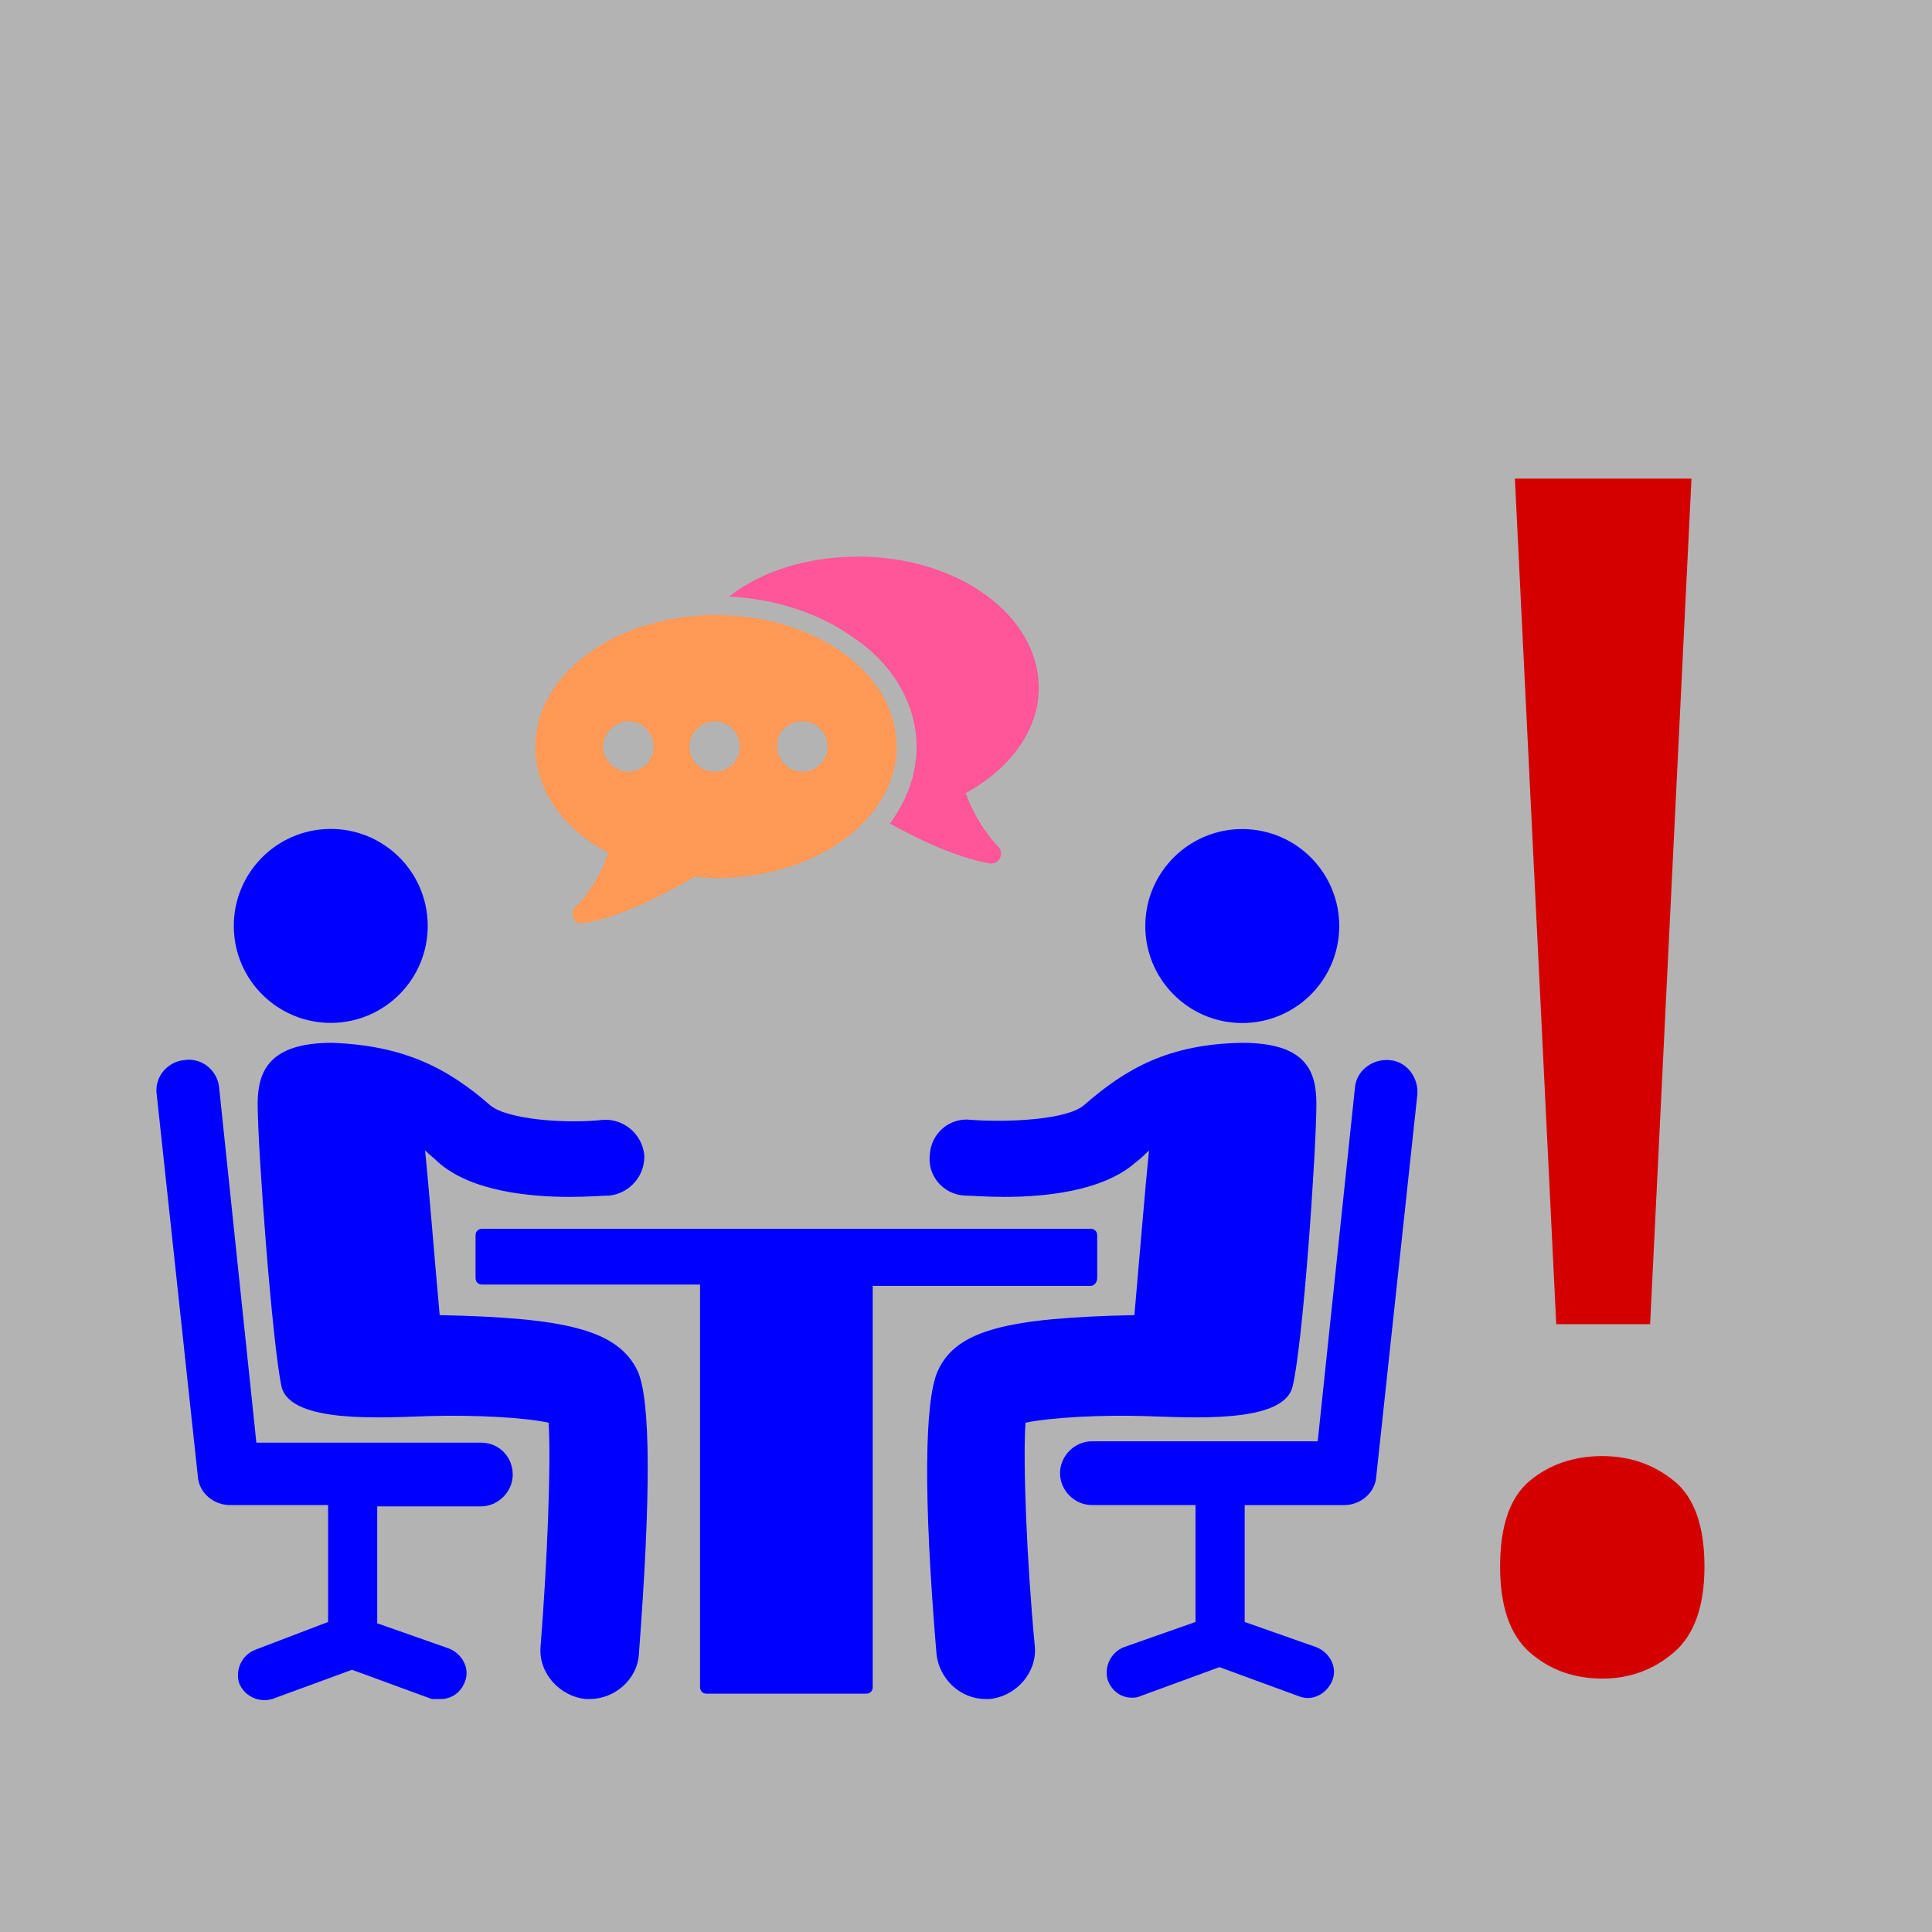
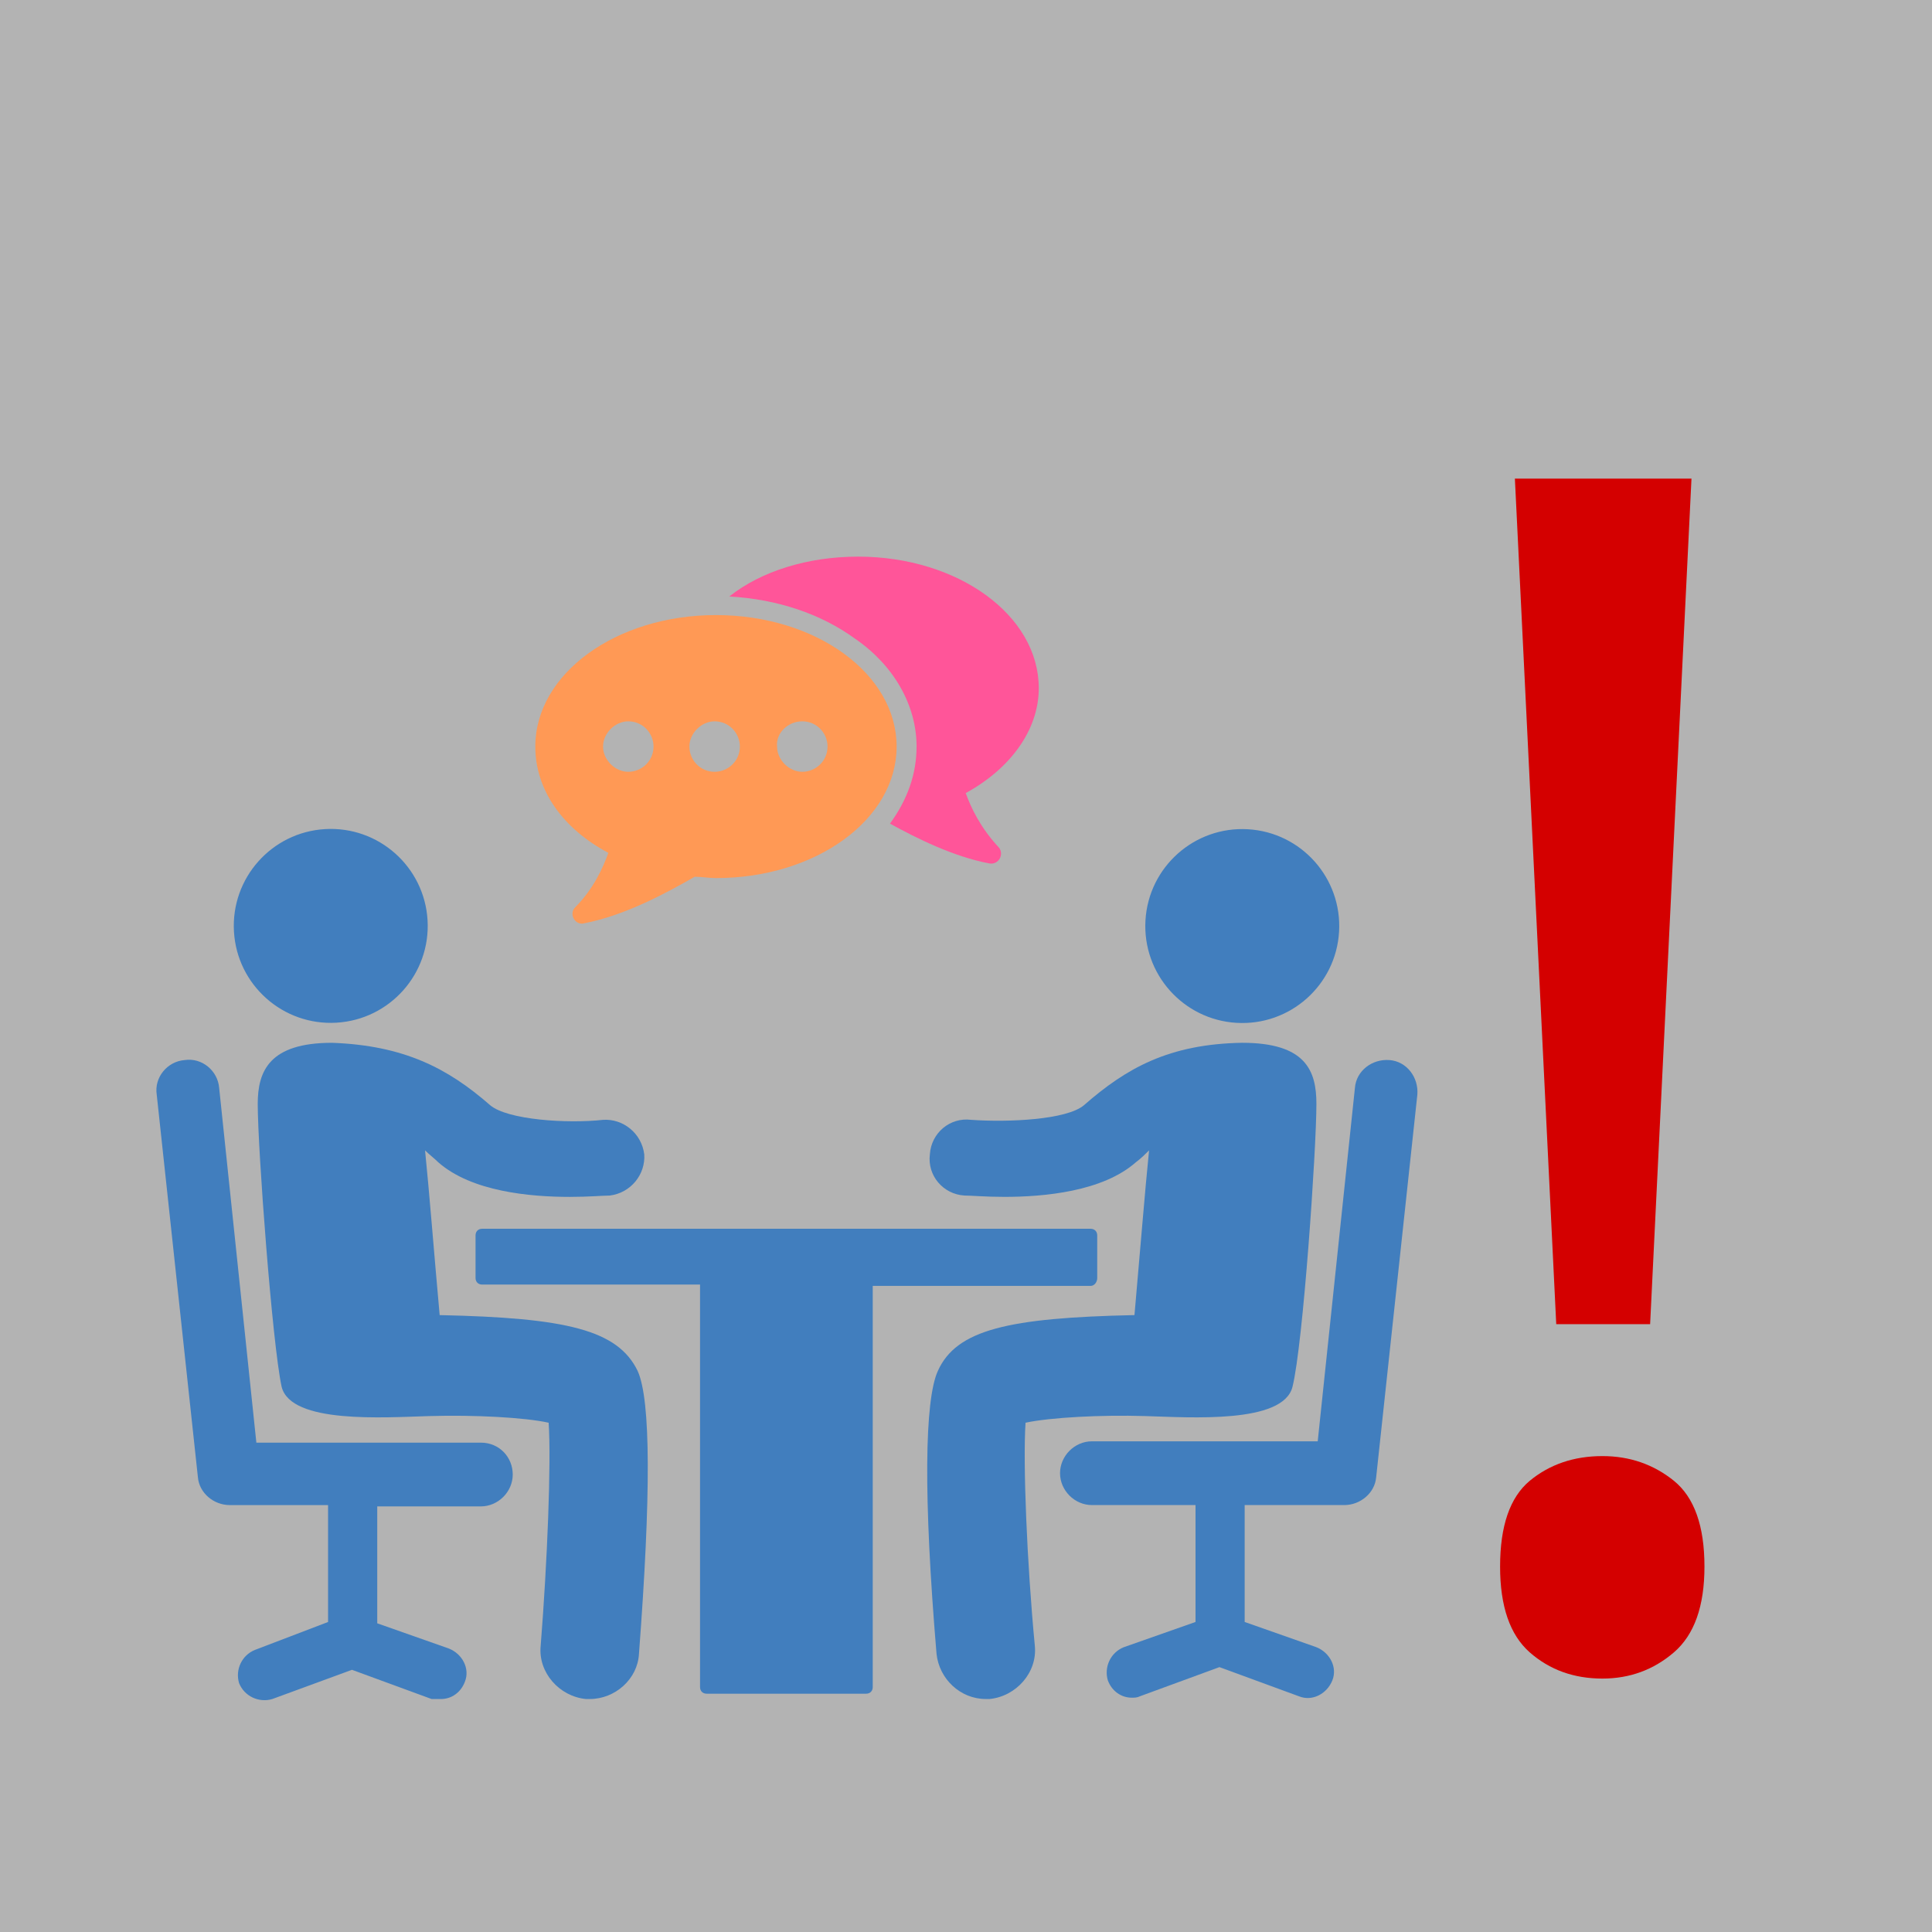
<svg xmlns="http://www.w3.org/2000/svg" version="1.1" x="0px" y="0px" viewBox="0 0 100 100" xml:space="preserve" id="svg30" width="100" height="100">
  <defs id="defs34" />
  <rect style="opacity:1;fill:#b3b3b3;fill-opacity:1;stroke:none;stroke-width:2.781;stroke-linejoin:round;stroke-miterlimit:4;stroke-dasharray:none;stroke-dashoffset:0;stroke-opacity:1" id="rect4491" width="115.742" height="118.559" x="-7.871" y="-9.28" />
-   <g id="g869" transform="matrix(0.7788082,0,0,0.7788082,1.790521,19.46489)">
-     <path d="m 26.922,62.41 c -0.353,-3.884 -0.706,-8.387 -0.971,-10.947 0.265,0.265 0.618,0.53 0.883,0.795 2.207,1.942 6.092,2.295 8.74,2.295 1.236,0 2.207,-0.088 2.648,-0.088 1.413,-0.177 2.384,-1.413 2.295,-2.737 -0.177,-1.413 -1.413,-2.384 -2.737,-2.295 -2.384,0.265 -6.356,0 -7.504,-0.971 -2.825,-2.472 -5.738,-3.973 -10.506,-4.149 -4.149,0 -4.944,1.854 -4.944,4.061 0,3.002 0.971,15.979 1.589,18.804 0.618,2.472 6.798,2.031 9.799,1.942 3.002,-0.088 6.356,0.088 7.946,0.441 0.177,2.649 -0.088,9.27 -0.53,14.832 -0.177,1.766 1.236,3.355 3.002,3.531 0.088,0 0.177,0 0.265,0 1.677,0 3.178,-1.324 3.266,-3.002 0.795,-10.506 0.795,-16.862 -0.088,-18.804 -1.324,-2.737 -4.767,-3.531 -13.154,-3.708 z" id="path2" style="fill:#0000ff;stroke-width:0.883" />
-     <circle transform="rotate(-3.370218)" cx="17.501" cy="37.637" id="ellipse4" r="6.445" style="fill:#0000ff;stroke-width:0.883" />
-     <path d="M 29.659,70.885 H 14.739 L 12.267,47.313 c -0.088,-1.148 -1.148,-2.031 -2.295,-1.854 -1.148,0.088 -2.031,1.148 -1.854,2.295 l 2.737,25.426 c 0.088,1.059 1.059,1.854 2.119,1.854 h 6.533 v 7.769 l -4.856,1.854 c -0.883,0.353 -1.324,1.324 -1.059,2.207 0.353,0.883 1.324,1.324 2.207,1.059 l 5.297,-1.942 5.297,1.942 c 0.265,0 0.441,0 0.618,0 0.706,0 1.324,-0.441 1.589,-1.148 0.353,-0.883 -0.177,-1.854 -1.059,-2.207 L 22.772,82.892 V 75.123 H 29.659 c 1.148,0 2.119,-0.971 2.119,-2.119 0,-1.148 -0.883,-2.119 -2.119,-2.119 z" id="path6" style="fill:#0000ff;stroke-width:0.883" />
-     <path d="m 65.855,69.561 c 1.677,-0.353 5.032,-0.53 7.946,-0.441 3.002,0.088 9.181,0.53 9.799,-1.942 0.706,-2.825 1.589,-15.803 1.589,-18.804 0,-2.207 -0.706,-4.061 -4.944,-4.061 -4.856,0.088 -7.681,1.677 -10.506,4.149 -1.148,0.971 -5.032,1.148 -7.504,0.971 -1.413,-0.177 -2.648,0.883 -2.737,2.295 -0.177,1.413 0.883,2.649 2.295,2.737 0.441,0 1.413,0.088 2.649,0.088 2.648,0 6.533,-0.353 8.74,-2.295 0.353,-0.265 0.618,-0.53 0.883,-0.795 -0.265,2.56 -0.618,6.974 -0.971,10.947 -8.387,0.177 -11.83,0.971 -13.066,3.708 -0.883,1.942 -0.971,8.299 -0.088,18.804 0.177,1.677 1.589,3.002 3.266,3.002 0.088,0 0.177,0 0.265,0 1.766,-0.177 3.178,-1.766 3.002,-3.531 -0.53,-5.562 -0.795,-12.183 -0.618,-14.832 z" id="path8" style="fill:#0000ff;stroke-width:0.883" />
-     <circle transform="rotate(-86.62886)" cx="-31.769" cy="82.273" id="ellipse10" r="6.445" style="fill:#0000ff;stroke-width:0.883" />
-     <path d="m 90.044,45.459 c -1.148,-0.088 -2.207,0.706 -2.295,1.854 l -2.472,23.483 H 70.269 c -1.148,0 -2.119,0.971 -2.119,2.119 0,1.148 0.971,2.119 2.119,2.119 h 6.886 v 7.769 l -4.767,1.677 c -0.883,0.353 -1.324,1.324 -1.059,2.207 0.265,0.706 0.883,1.148 1.589,1.148 0.177,0 0.353,0 0.53,-0.088 l 5.297,-1.942 5.297,1.942 c 0.883,0.353 1.854,-0.177 2.207,-1.059 0.353,-0.883 -0.177,-1.854 -1.059,-2.207 l -4.767,-1.677 v -7.769 h 6.621 c 1.059,0 2.031,-0.795 2.119,-1.854 L 91.898,47.755 c 0.088,-1.148 -0.706,-2.207 -1.854,-2.295 z" id="path12" style="fill:#0000ff;stroke-width:0.883" />
-     <path d="m 70.622,59.938 v -2.825 c 0,-0.265 -0.177,-0.441 -0.441,-0.441 H 29.747 c -0.265,0 -0.441,0.177 -0.441,0.441 v 2.825 c 0,0.265 0.177,0.441 0.441,0.441 h 14.478 v 26.75 c 0,0.265 0.177,0.441 0.441,0.441 H 55.261 c 0.265,0 0.441,-0.177 0.441,-0.441 V 60.468 H 70.181 c 0.265,0 0.441,-0.265 0.441,-0.53 z" id="path14" style="fill:#0000ff;stroke-width:0.883" />
-     <path d="m 58.616,24.624 c 0,1.854 -0.618,3.531 -1.766,5.12 1.766,0.971 4.238,2.207 6.621,2.649 0.618,0.088 0.971,-0.618 0.618,-1.059 -1.236,-1.324 -1.854,-2.649 -2.207,-3.62 2.913,-1.589 4.856,-4.149 4.856,-6.974 0,-4.856 -5.385,-8.74 -12.007,-8.74 -3.355,0 -6.445,0.971 -8.563,2.649 3.178,0.177 6.092,1.148 8.387,2.825 2.56,1.766 4.061,4.414 4.061,7.151 z" id="path16" style="fill:#ff5599;stroke-width:0.883" />
-     <path d="m 38.134,31.687 c -0.353,0.971 -0.971,2.384 -2.207,3.62 -0.441,0.441 0,1.236 0.618,1.059 2.737,-0.53 5.474,-2.031 7.328,-3.09 0.441,0 0.971,0.088 1.413,0.088 6.621,0 12.007,-3.884 12.007,-8.74 0,-4.856 -5.385,-8.74 -12.007,-8.74 -6.621,0 -12.007,3.884 -12.007,8.74 0,2.913 1.854,5.474 4.856,7.063 z m 12.889,-8.74 c 0.971,0 1.677,0.795 1.677,1.677 0,0.971 -0.795,1.677 -1.677,1.677 -0.883,0 -1.677,-0.795 -1.677,-1.677 -0.088,-0.883 0.706,-1.677 1.677,-1.677 z m -5.827,0 c 0.971,0 1.677,0.795 1.677,1.677 0,0.971 -0.795,1.677 -1.677,1.677 -0.971,0 -1.677,-0.795 -1.677,-1.677 0,-0.883 0.795,-1.677 1.677,-1.677 z m -5.738,0 c 0.971,0 1.677,0.795 1.677,1.677 0,0.971 -0.795,1.677 -1.677,1.677 -0.883,0 -1.677,-0.795 -1.677,-1.677 0,-0.883 0.795,-1.677 1.677,-1.677 z" id="path18" style="fill:#ff9955;stroke-width:0.883" />
-   </g>
+   <path style="fill:#417ebe;stroke-width:0.688;fill-opacity:1" id="path2" d="m 22.757,68.07 c -0.275,-3.025 -0.55,-6.532 -0.756,-8.526 0.206,0.206 0.481,0.413 0.688,0.619 1.719,1.513 4.744,1.788 6.807,1.788 0.963,0 1.719,-0.069 2.063,-0.069 1.1,-0.138 1.856,-1.1 1.788,-2.131 -0.138,-1.1 -1.1,-1.856 -2.131,-1.788 -1.856,0.206 -4.95,0 -5.844,-0.756 -2.2,-1.925 -4.469,-3.094 -8.182,-3.232 -3.232,0 -3.85,1.444 -3.85,3.163 0,2.338 0.756,12.445 1.238,14.645 0.481,1.925 5.294,1.581 7.632,1.513 2.338,-0.069 4.95,0.069 6.188,0.344 0.138,2.063 -0.069,7.219 -0.413,11.551 -0.138,1.375 0.963,2.613 2.338,2.75 0.069,0 0.138,0 0.206,0 1.306,0 2.475,-1.031 2.544,-2.338 0.619,-8.182 0.619,-13.132 -0.069,-14.645 -1.031,-2.131 -3.713,-2.75 -10.245,-2.888 z" />
+   <circle style="fill:#417ebe;stroke-width:0.688;fill-opacity:1" r="5.019" id="ellipse4" cy="48.848" cx="14.273" transform="rotate(-3.370218)" />
+   <path style="fill:#417ebe;stroke-width:0.688;fill-opacity:1" id="path6" d="M 24.889,74.671 H 13.269 L 11.344,56.313 C 11.275,55.419 10.45,54.732 9.556,54.869 8.662,54.938 7.975,55.763 8.112,56.657 l 2.131,19.802 c 0.069,0.825 0.825,1.444 1.65,1.444 h 5.088 v 6.051 l -3.782,1.444 c -0.688,0.275 -1.031,1.031 -0.825,1.719 0.275,0.688 1.031,1.031 1.719,0.825 l 4.125,-1.513 4.125,1.513 c 0.206,0 0.344,0 0.481,0 0.55,0 1.031,-0.344 1.238,-0.894 0.275,-0.688 -0.138,-1.444 -0.825,-1.719 L 19.526,84.022 V 77.971 h 5.363 c 0.894,0 1.65,-0.756 1.65,-1.65 0,-0.894 -0.688,-1.65 -1.65,-1.65 z" />
+   <path style="fill:#417ebe;stroke-width:0.688;fill-opacity:1" id="path8" d="m 53.079,73.639 c 1.306,-0.275 3.919,-0.413 6.188,-0.344 2.338,0.069 7.151,0.413 7.632,-1.513 0.55,-2.2 1.238,-12.307 1.238,-14.645 0,-1.719 -0.55,-3.163 -3.85,-3.163 -3.782,0.069 -5.982,1.306 -8.182,3.232 -0.894,0.756 -3.919,0.894 -5.844,0.756 -1.1,-0.138 -2.063,0.688 -2.131,1.788 -0.138,1.1 0.688,2.063 1.788,2.131 0.344,0 1.1,0.069 2.063,0.069 2.063,0 5.088,-0.275 6.807,-1.788 0.275,-0.206 0.481,-0.413 0.688,-0.619 -0.206,1.994 -0.481,5.432 -0.756,8.526 -6.532,0.138 -9.213,0.756 -10.176,2.888 -0.688,1.513 -0.756,6.463 -0.069,14.645 0.138,1.306 1.238,2.338 2.544,2.338 0.069,0 0.138,0 0.206,0 1.375,-0.138 2.475,-1.375 2.338,-2.75 -0.413,-4.332 -0.619,-9.488 -0.481,-11.551 z" />
+   <circle style="fill:#417ebe;stroke-width:0.688;fill-opacity:1" r="5.019" id="ellipse10" cy="67.007" cx="-44.068" transform="rotate(-86.62886)" />
+   <path style="fill:#417ebe;stroke-width:0.688;fill-opacity:1" id="path12" d="m 71.918,54.869 c -0.894,-0.069 -1.719,0.55 -1.788,1.444 L 68.205,74.602 H 56.517 c -0.894,0 -1.65,0.756 -1.65,1.65 0,0.894 0.756,1.65 1.65,1.65 h 5.363 v 6.051 l -3.713,1.306 c -0.688,0.275 -1.031,1.031 -0.825,1.719 0.206,0.55 0.688,0.894 1.238,0.894 0.138,0 0.275,0 0.413,-0.069 l 4.125,-1.513 4.125,1.513 c 0.688,0.275 1.444,-0.138 1.719,-0.825 0.275,-0.688 -0.138,-1.444 -0.825,-1.719 l -3.713,-1.306 V 77.902 h 5.157 c 0.825,0 1.581,-0.619 1.65,-1.444 l 2.131,-19.802 c 0.069,-0.894 -0.55,-1.719 -1.444,-1.788 z" />
+   <path style="fill:#417ebe;stroke-width:0.688;fill-opacity:1" id="path14" d="M 56.792,66.145 V 63.945 c 0,-0.206 -0.138,-0.344 -0.344,-0.344 H 24.958 c -0.206,0 -0.344,0.138 -0.344,0.344 v 2.2 c 0,0.206 0.138,0.344 0.344,0.344 H 36.234 V 87.322 c 0,0.206 0.138,0.344 0.344,0.344 h 8.251 c 0.206,0 0.344,-0.138 0.344,-0.344 V 66.558 h 11.276 c 0.206,0 0.344,-0.206 0.344,-0.413 z" />
+   <path style="fill:#ff5599;stroke-width:0.688" id="path16" d="m 47.441,38.643 c 0,1.444 -0.481,2.75 -1.375,3.988 1.375,0.756 3.3,1.719 5.157,2.063 0.481,0.069 0.756,-0.481 0.481,-0.825 -0.963,-1.031 -1.444,-2.063 -1.719,-2.819 2.269,-1.238 3.782,-3.232 3.782,-5.432 0,-3.782 -4.194,-6.807 -9.351,-6.807 -2.613,0 -5.019,0.756 -6.669,2.063 2.475,0.138 4.744,0.894 6.532,2.2 1.994,1.375 3.163,3.438 3.163,5.569 z" />
+   <path style="fill:#ff9955;stroke-width:0.688" id="path18" d="m 31.489,44.143 c -0.275,0.756 -0.756,1.856 -1.719,2.819 -0.344,0.344 0,0.963 0.481,0.825 2.131,-0.413 4.263,-1.581 5.707,-2.406 0.344,0 0.756,0.069 1.1,0.069 5.157,0 9.351,-3.025 9.351,-6.807 0,-3.782 -4.194,-6.807 -9.351,-6.807 -5.157,0 -9.351,3.025 -9.351,6.807 0,2.269 1.444,4.263 3.782,5.5 z m 10.038,-6.807 c 0.756,0 1.306,0.619 1.306,1.306 0,0.756 -0.619,1.306 -1.306,1.306 -0.688,0 -1.306,-0.619 -1.306,-1.306 -0.069,-0.688 0.55,-1.306 1.306,-1.306 z m -4.538,0 c 0.756,0 1.306,0.619 1.306,1.306 0,0.756 -0.619,1.306 -1.306,1.306 -0.756,0 -1.306,-0.619 -1.306,-1.306 0,-0.688 0.619,-1.306 1.306,-1.306 z m -4.469,0 c 0.756,0 1.306,0.619 1.306,1.306 0,0.756 -0.619,1.306 -1.306,1.306 -0.688,0 -1.306,-0.619 -1.306,-1.306 0,-0.688 0.619,-1.306 1.306,-1.306 z" />
  <text xml:space="preserve" style="font-style:normal;font-weight:normal;font-size:10px;line-height:125%;font-family:sans-serif;letter-spacing:0px;word-spacing:0px;fill:#000000;fill-opacity:1;stroke:none;stroke-width:1px;stroke-linecap:butt;stroke-linejoin:miter;stroke-opacity:1" x="71.504" y="85.699" id="text873">
    <tspan id="tspan871" x="71.504" y="85.699" style="font-size:85.333px;fill:#d40000">!</tspan>
  </text>
</svg>
